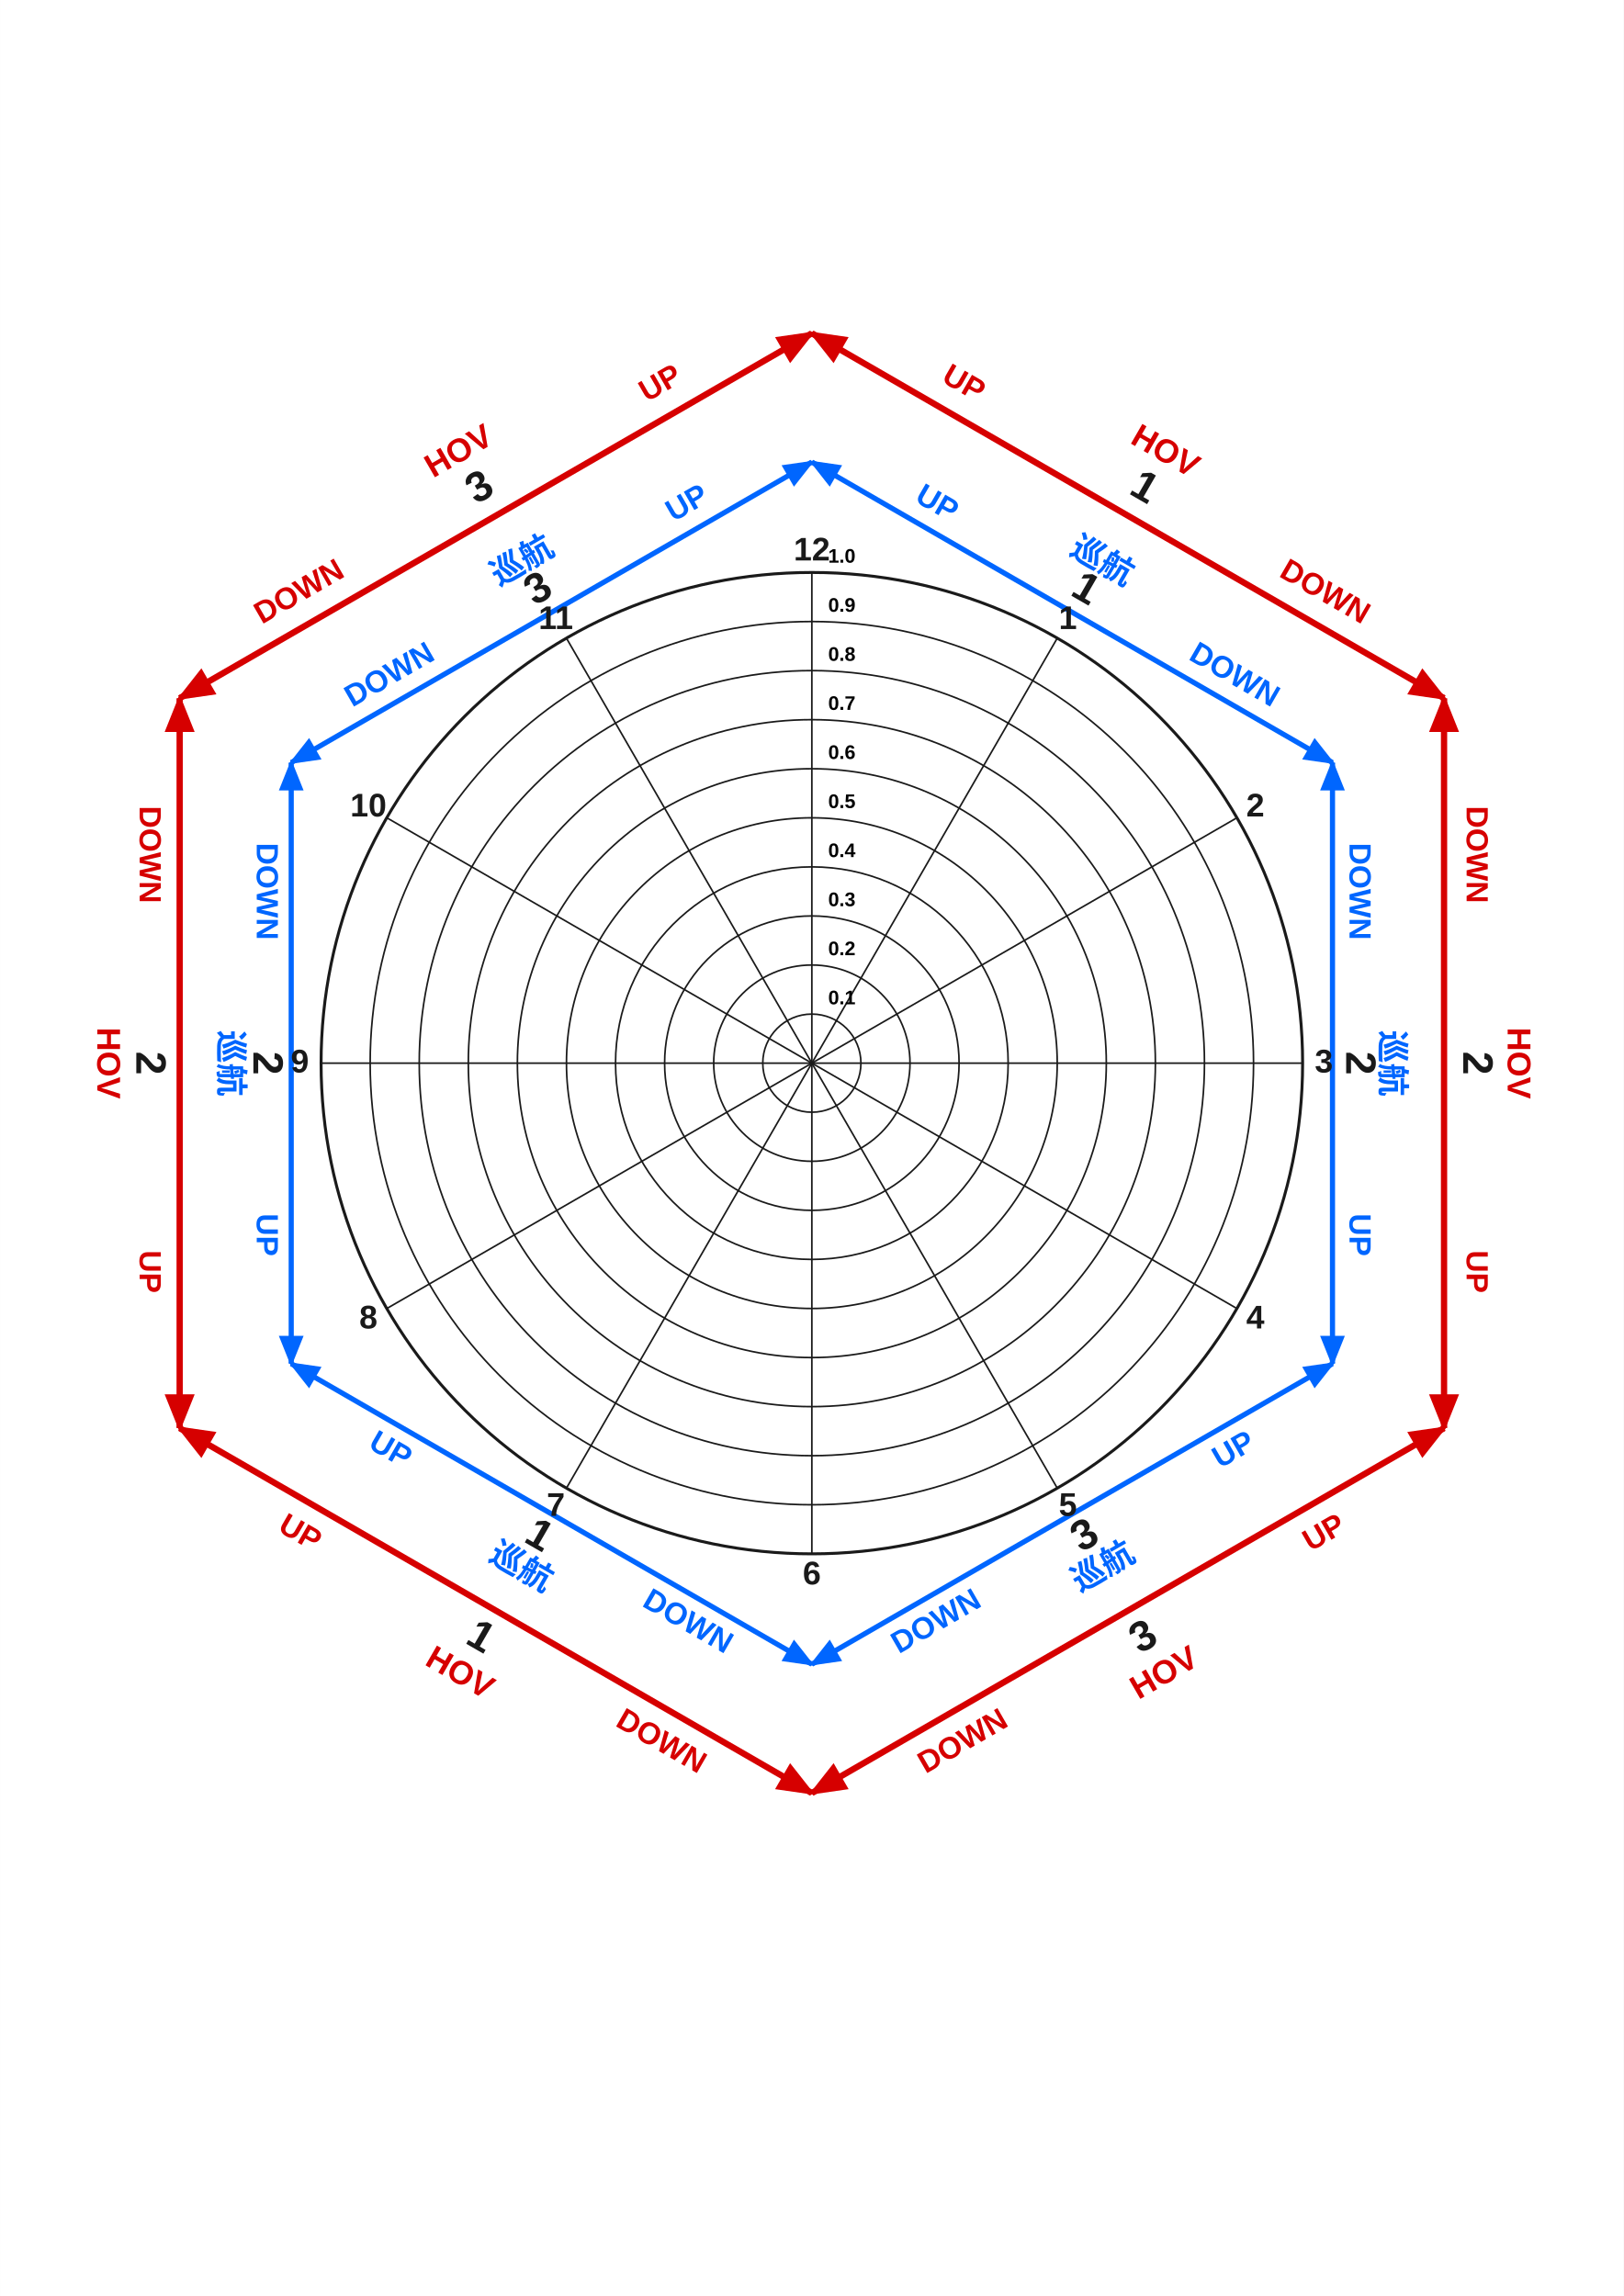
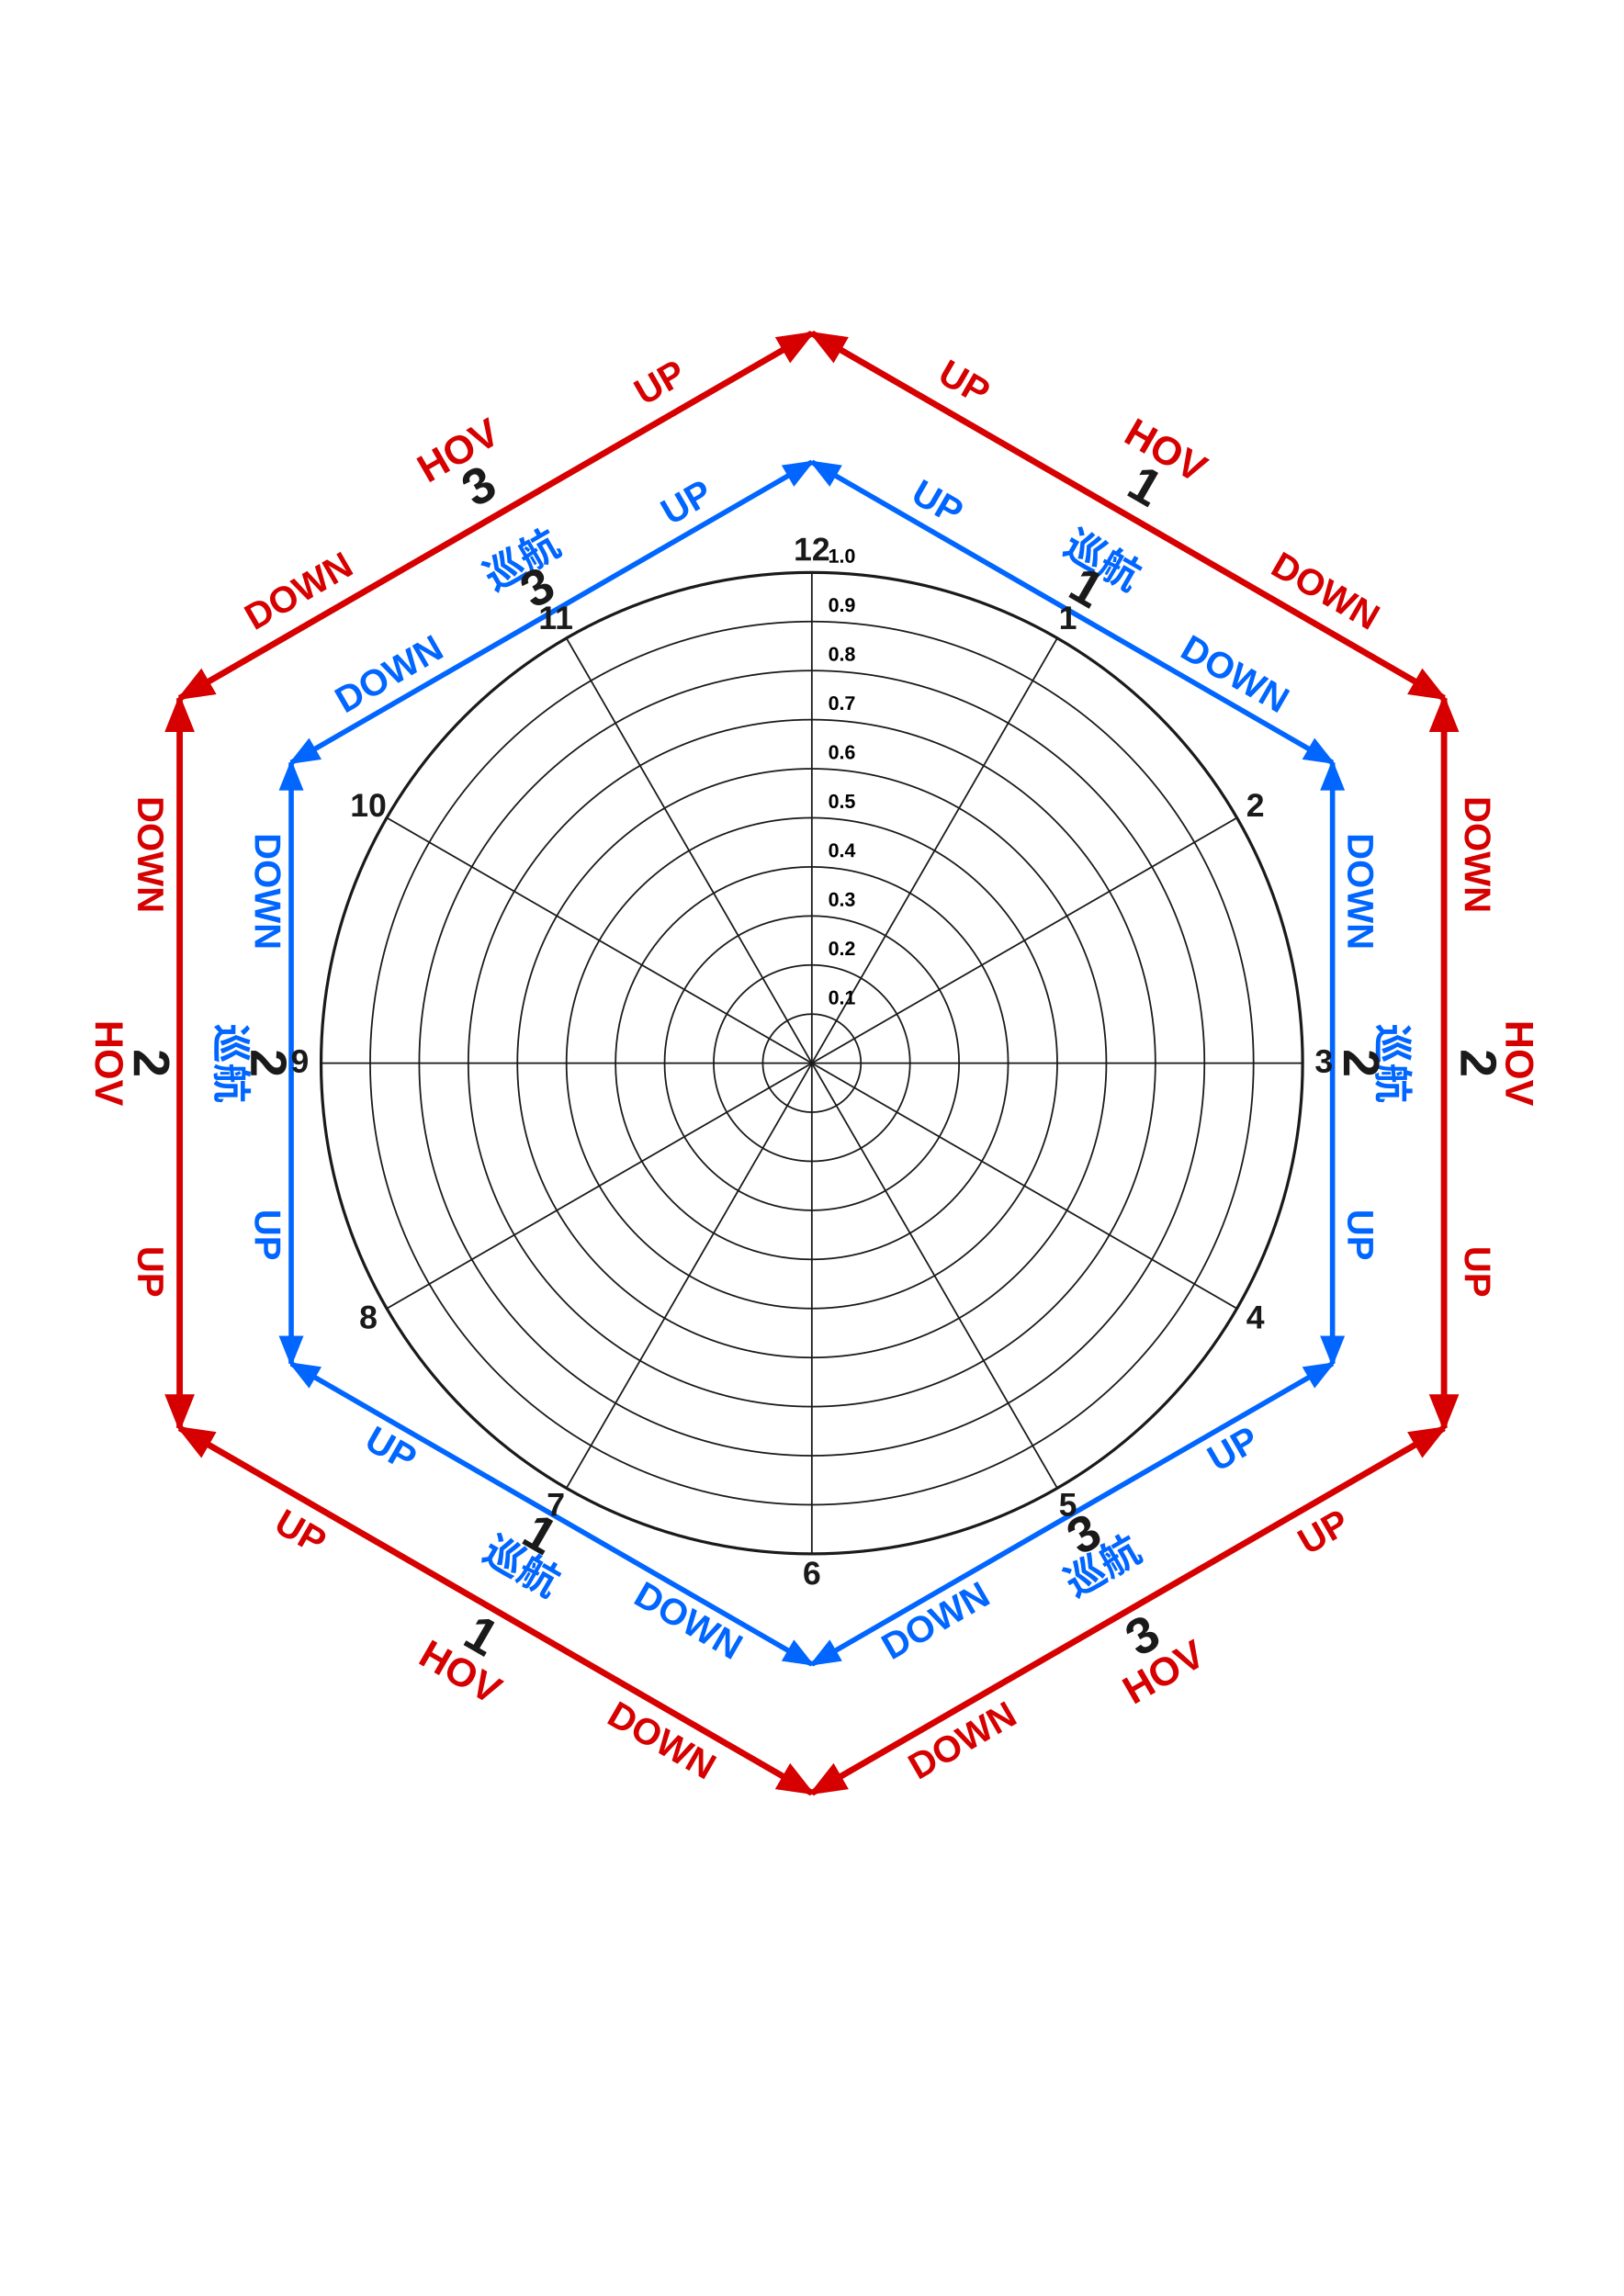
<svg xmlns="http://www.w3.org/2000/svg" width="210mm" height="297mm" viewBox="0 0 794 1123" role="img" aria-labelledby="chart-title chart-description">
  <defs>
    <marker id="hovArrowHead" viewBox="0 0 10 8" refX="9" refY="4" markerWidth="18" markerHeight="15" orient="auto-start-reverse" markerUnits="userSpaceOnUse">
      <path d="M0 0 L10 4 L0 8 Z" fill="#d60000" />
    </marker>
    <marker id="cruiseArrowHead" viewBox="0 0 10 8" refX="9" refY="4" markerWidth="18" markerHeight="15" orient="auto-start-reverse" markerUnits="userSpaceOnUse">
      <path d="M0 0 L10 4 L0 8 Z" fill="#0066ff" />
    </marker>
  </defs>
  <g id="backgroundLayer">
    <rect id="pageBackground" width="794" height="1123" fill="#ffffff" />
  </g>
  <g id="chartLayer" fill="none" stroke="#1a1a1a" stroke-width="1" transform="translate(397 520) scale(0.80) translate(-397 -520) translate(0 -41)">
    <circle id="ring01" cx="397" cy="561" r="30" />
    <circle id="ring02" cx="397" cy="561" r="60" />
    <circle id="ring03" cx="397" cy="561" r="90" />
    <circle id="ring04" cx="397" cy="561" r="120" />
    <circle id="ring05" cx="397" cy="561" r="150" />
    <circle id="ring06" cx="397" cy="561" r="180" />
    <circle id="ring07" cx="397" cy="561" r="210" />
    <circle id="ring08" cx="397" cy="561" r="240" />
    <circle id="ring09" cx="397" cy="561" r="270" />
    <g id="ring10">
      <circle id="outerCircle" cx="397" cy="561" r="300" stroke-width="1.8" />
    </g>
    <line id="axis00" x1="397" y1="561" x2="397" y2="261" />
    <line id="axis01" x1="397" y1="561" x2="547" y2="301.2" />
    <line id="axis02" x1="397" y1="561" x2="656.8" y2="411" />
    <line id="axis03" x1="397" y1="561" x2="697" y2="561" />
    <line id="axis04" x1="397" y1="561" x2="656.8" y2="711" />
    <line id="axis05" x1="397" y1="561" x2="547" y2="820.8" />
    <line id="axis06" x1="397" y1="561" x2="397" y2="861" />
    <line id="axis07" x1="397" y1="561" x2="247" y2="820.8" />
    <line id="axis08" x1="397" y1="561" x2="137.2" y2="711" />
    <line id="axis09" x1="397" y1="561" x2="97" y2="561" />
    <line id="axis10" x1="397" y1="561" x2="137.2" y2="411" />
    <line id="axis11" x1="397" y1="561" x2="247" y2="301.2" />
  </g>
  <g id="hovLayer" fill="none" stroke="#d60000" stroke-width="3" stroke-linejoin="round">
    <g id="hovGroup" transform="rotate(0 397 520)" style="cursor: grab;">
      <circle id="hovRotationHandle" cx="397" cy="520" r="358" fill="none" stroke="transparent" stroke-width="44" pointer-events="stroke" style="touch-action: none;" />
      <g id="hovContent" transform="translate(397 520) scale(1.02) translate(-397 -520)">
        <g id="hovHexagon">
          <line id="hovArrowBody00" x1="397" y1="170" x2="700.1" y2="345" marker-start="url(#hovArrowHead)" marker-end="url(#hovArrowHead)" />
          <line id="hovArrowBody01" x1="700.1" y1="345" x2="700.1" y2="695" marker-start="url(#hovArrowHead)" marker-end="url(#hovArrowHead)" />
          <line id="hovArrowBody02" x1="700.1" y1="695" x2="397" y2="870" marker-start="url(#hovArrowHead)" marker-end="url(#hovArrowHead)" />
          <line id="hovArrowBody03" x1="397" y1="870" x2="93.9" y2="695" marker-start="url(#hovArrowHead)" marker-end="url(#hovArrowHead)" />
          <line id="hovArrowBody04" x1="93.9" y1="695" x2="93.9" y2="345" marker-start="url(#hovArrowHead)" marker-end="url(#hovArrowHead)" />
          <line id="hovArrowBody05" x1="93.9" y1="345" x2="397" y2="170" marker-start="url(#hovArrowHead)" marker-end="url(#hovArrowHead)" />
        </g>
-         <g id="hovTypeLabels" fill="#d60000" stroke="none" font-family="Arial, 'Noto Sans JP', sans-serif" font-size="15.85" font-weight="700" text-anchor="middle" dominant-baseline="middle">
+         <g id="hovTypeLabels" fill="#d60000" stroke="none" font-family="Arial, 'Noto Sans JP', sans-serif" font-size="19.02" font-weight="700" text-anchor="middle" dominant-baseline="middle">
          <text id="hovTypeLabel1a" x="566.2" y="227.1" transform="rotate(30 566.2 227.1)">HOV</text>
          <text id="hovTypeLabel1b" x="228.0" y="812.9" transform="rotate(30 228.0 812.9)">HOV</text>
          <text id="hovTypeLabel2a" x="735.1" y="520" transform="rotate(90 735.1 520)">HOV</text>
          <text id="hovTypeLabel2b" x="58.9" y="520" transform="rotate(90 58.9 520)">HOV</text>
          <text id="hovTypeLabel3a" x="566.2" y="812.9" transform="rotate(-30 566.2 812.9)">HOV</text>
          <text id="hovTypeLabel3b" x="228.0" y="227.1" transform="rotate(-30 228.0 227.1)">HOV</text>
        </g>
-         <g id="hovDirectionLabels" fill="#d60000" stroke="none" font-family="Arial, 'Noto Sans JP', sans-serif" font-size="14.73" font-weight="700" text-anchor="middle" dominant-baseline="middle">
+         <g id="hovDirectionLabels" fill="#d60000" stroke="none" font-family="Arial, 'Noto Sans JP', sans-serif" font-size="17.68" font-weight="700" text-anchor="middle" dominant-baseline="middle">
          <text id="hovUpLabel3a" x="642.8" y="745.6" transform="rotate(-30 642.8 745.6)">UP</text>
          <text id="hovDownLabel3a" x="469.6" y="845.6" transform="rotate(-30 469.6 845.6)">DOWN</text>
          <text id="hovUpLabel3b" x="324.6" y="194.4" transform="rotate(-30 324.6 194.4)">UP</text>
          <text id="hovDownLabel3b" x="151.4" y="294.4" transform="rotate(-30 151.4 294.4)">DOWN</text>
          <text id="hovDownLabel1a" x="642.8" y="294.4" transform="rotate(30 642.8 294.4)">DOWN</text>
          <text id="hovUpLabel1a" x="469.6" y="194.4" transform="rotate(30 469.6 194.4)">UP</text>
          <text id="hovDownLabel1b" x="324.6" y="845.6" transform="rotate(30 324.6 845.6)">DOWN</text>
          <text id="hovUpLabel1b" x="151.4" y="745.6" transform="rotate(30 151.4 745.6)">UP</text>
          <text id="hovUpLabel2a" x="715.1" y="620" transform="rotate(90 715.1 620)">UP</text>
          <text id="hovDownLabel2a" x="715.1" y="420" transform="rotate(90 715.1 420)">DOWN</text>
          <text id="hovUpLabel2b" x="78.9" y="620" transform="rotate(90 78.9 620)">UP</text>
          <text id="hovDownLabel2b" x="78.9" y="420" transform="rotate(90 78.9 420)">DOWN</text>
        </g>
-         <g id="hovSideLabels" fill="#1a1a1a" stroke="none" font-family="Arial, 'Noto Sans JP', sans-serif" font-size="20.38" font-weight="700" text-anchor="middle" dominant-baseline="middle">
+         <g id="hovSideLabels" fill="#1a1a1a" stroke="none" font-family="Arial, 'Noto Sans JP', sans-serif" font-size="24.46" font-weight="700" text-anchor="middle" dominant-baseline="middle">
          <text id="hovSideLabel1a" x="556.2" y="244.4" transform="rotate(30 556.2 244.4)">1</text>
          <text id="hovSideLabel1b" x="238.0" y="795.6" transform="rotate(30 238.0 795.6)">1</text>
          <text id="hovSideLabel2a" x="715.1" y="520" transform="rotate(90 715.1 520)">2</text>
          <text id="hovSideLabel2b" x="78.9" y="520" transform="rotate(90 78.9 520)">2</text>
          <text id="hovSideLabel3a" x="556.2" y="795.6" transform="rotate(-30 556.2 795.6)">3</text>
          <text id="hovSideLabel3b" x="238.0" y="244.4" transform="rotate(-30 238.0 244.4)">3</text>
        </g>
      </g>
    </g>
  </g>
  <g id="cruiseLayer" fill="none" stroke="#0066ff" stroke-width="3" stroke-linejoin="round">
    <g id="cruiseGroup" transform="rotate(0 397 520)" style="cursor: grab;">
      <circle id="cruiseRotationHandle" cx="397" cy="520" r="294" fill="none" stroke="transparent" stroke-width="44" pointer-events="stroke" style="touch-action: none;" />
      <g id="cruiseContent" transform="translate(397 520) scale(0.84) translate(-397 -520)">
        <g id="cruiseHexagon">
          <line id="cruiseArrowBody00" x1="397" y1="170" x2="700.1" y2="345" marker-start="url(#cruiseArrowHead)" marker-end="url(#cruiseArrowHead)" />
          <line id="cruiseArrowBody01" x1="700.1" y1="345" x2="700.1" y2="695" marker-start="url(#cruiseArrowHead)" marker-end="url(#cruiseArrowHead)" />
          <line id="cruiseArrowBody02" x1="700.1" y1="695" x2="397" y2="870" marker-start="url(#cruiseArrowHead)" marker-end="url(#cruiseArrowHead)" />
          <line id="cruiseArrowBody03" x1="397" y1="870" x2="93.9" y2="695" marker-start="url(#cruiseArrowHead)" marker-end="url(#cruiseArrowHead)" />
          <line id="cruiseArrowBody04" x1="93.9" y1="695" x2="93.9" y2="345" marker-start="url(#cruiseArrowHead)" marker-end="url(#cruiseArrowHead)" />
          <line id="cruiseArrowBody05" x1="93.9" y1="345" x2="397" y2="170" marker-start="url(#cruiseArrowHead)" marker-end="url(#cruiseArrowHead)" />
        </g>
-         <g id="cruiseTypeLabels" fill="#0066ff" stroke="none" font-family="Arial, 'Noto Sans JP', sans-serif" font-size="19.25" font-weight="700" text-anchor="middle" dominant-baseline="middle">
+         <g id="cruiseTypeLabels" fill="#0066ff" stroke="none" font-family="Arial, 'Noto Sans JP', sans-serif" font-size="23.10" font-weight="700" text-anchor="middle" dominant-baseline="middle">
          <text id="cruiseTypeLabel1a" x="566.2" y="227.1" transform="rotate(30 566.2 227.1)">巡航</text>
          <text id="cruiseTypeLabel1b" x="228.0" y="812.9" transform="rotate(30 228.0 812.9)">巡航</text>
          <text id="cruiseTypeLabel2a" x="735.1" y="520" transform="rotate(90 735.1 520)">巡航</text>
          <text id="cruiseTypeLabel2b" x="58.9" y="520" transform="rotate(90 58.9 520)">巡航</text>
          <text id="cruiseTypeLabel3a" x="566.2" y="812.9" transform="rotate(-30 566.2 812.9)">巡航</text>
          <text id="cruiseTypeLabel3b" x="228.0" y="227.1" transform="rotate(-30 228.0 227.1)">巡航</text>
        </g>
-         <g id="cruiseDirectionLabels" fill="#0066ff" stroke="none" font-family="Arial, 'Noto Sans JP', sans-serif" font-size="17.88" font-weight="700" text-anchor="middle" dominant-baseline="middle">
+         <g id="cruiseDirectionLabels" fill="#0066ff" stroke="none" font-family="Arial, 'Noto Sans JP', sans-serif" font-size="21.46" font-weight="700" text-anchor="middle" dominant-baseline="middle">
          <text id="cruiseUpLabel3a" x="642.8" y="745.6" transform="rotate(-30 642.8 745.6)">UP</text>
          <text id="cruiseDownLabel3a" x="469.6" y="845.6" transform="rotate(-30 469.6 845.6)">DOWN</text>
          <text id="cruiseUpLabel3b" x="324.6" y="194.4" transform="rotate(-30 324.6 194.4)">UP</text>
          <text id="cruiseDownLabel3b" x="151.4" y="294.4" transform="rotate(-30 151.4 294.4)">DOWN</text>
          <text id="cruiseDownLabel1a" x="642.8" y="294.4" transform="rotate(30 642.8 294.4)">DOWN</text>
          <text id="cruiseUpLabel1a" x="469.6" y="194.4" transform="rotate(30 469.6 194.4)">UP</text>
          <text id="cruiseDownLabel1b" x="324.6" y="845.6" transform="rotate(30 324.6 845.6)">DOWN</text>
          <text id="cruiseUpLabel1b" x="151.4" y="745.6" transform="rotate(30 151.4 745.6)">UP</text>
          <text id="cruiseUpLabel2a" x="715.1" y="620" transform="rotate(90 715.1 620)">UP</text>
          <text id="cruiseDownLabel2a" x="715.1" y="420" transform="rotate(90 715.1 420)">DOWN</text>
          <text id="cruiseUpLabel2b" x="78.9" y="620" transform="rotate(90 78.9 620)">UP</text>
          <text id="cruiseDownLabel2b" x="78.9" y="420" transform="rotate(90 78.9 420)">DOWN</text>
        </g>
-         <g id="cruiseSideLabels" fill="#1a1a1a" stroke="none" font-family="Arial, 'Noto Sans JP', sans-serif" font-size="24.75" font-weight="700" text-anchor="middle" dominant-baseline="middle">
+         <g id="cruiseSideLabels" fill="#1a1a1a" stroke="none" font-family="Arial, 'Noto Sans JP', sans-serif" font-size="29.70" font-weight="700" text-anchor="middle" dominant-baseline="middle">
          <text id="cruiseSideLabel1a" x="556.2" y="244.4" transform="rotate(30 556.2 244.4)">1</text>
          <text id="cruiseSideLabel1b" x="238.0" y="795.6" transform="rotate(30 238.0 795.6)">1</text>
          <text id="cruiseSideLabel2a" x="715.1" y="520" transform="rotate(90 715.1 520)">2</text>
          <text id="cruiseSideLabel2b" x="78.9" y="520" transform="rotate(90 78.9 520)">2</text>
          <text id="cruiseSideLabel3a" x="556.2" y="795.6" transform="rotate(-30 556.2 795.6)">3</text>
          <text id="cruiseSideLabel3b" x="238.0" y="244.4" transform="rotate(-30 238.0 244.4)">3</text>
        </g>
      </g>
    </g>
  </g>
  <g id="dotLayer" style="pointer-events: none;" />
  <g id="tableLayer" transform="translate(397 520) scale(0.80) translate(-397 -520) translate(0 -41)" fill="#1a1a1a" font-family="Arial, 'Noto Sans JP', sans-serif">
    <g id="radiusLabels" fill="#000000" font-size="12" font-weight="700" text-anchor="start">
      <text id="radiusLabel01" x="407" y="525">0.1</text>
      <text id="radiusLabel02" x="407" y="495">0.2</text>
      <text id="radiusLabel03" x="407" y="465">0.3</text>
      <text id="radiusLabel04" x="407" y="435">0.4</text>
      <text id="radiusLabel05" x="407" y="405">0.5</text>
      <text id="radiusLabel06" x="407" y="375">0.6</text>
      <text id="radiusLabel07" x="407" y="345">0.7</text>
      <text id="radiusLabel08" x="407" y="315">0.8</text>
      <text id="radiusLabel09" x="407" y="285">0.9</text>
      <text id="radiusLabel10" x="407" y="255">1.0</text>
    </g>
    <g id="clockLabels" fill="#1a1a1a" font-size="20" font-weight="700" text-anchor="middle" dominant-baseline="middle">
      <text id="clock00" x="397" y="248">12</text>
      <text id="clock01" x="553.5" y="289.9">1</text>
      <text id="clock02" x="668.1" y="404.5">2</text>
      <text id="clock03" x="710" y="561">3</text>
      <text id="clock04" x="668.1" y="717.5">4</text>
      <text id="clock05" x="553.5" y="832.1">5</text>
      <text id="clock06" x="397" y="874">6</text>
      <text id="clock07" x="240.5" y="832.1">7</text>
      <text id="clock08" x="125.9" y="717.5">8</text>
      <text id="clock09" x="84" y="561">9</text>
      <text id="clock10" x="125.9" y="404.5">10</text>
      <text id="clock11" x="240.5" y="289.9">11</text>
    </g>
  </g>
</svg>
